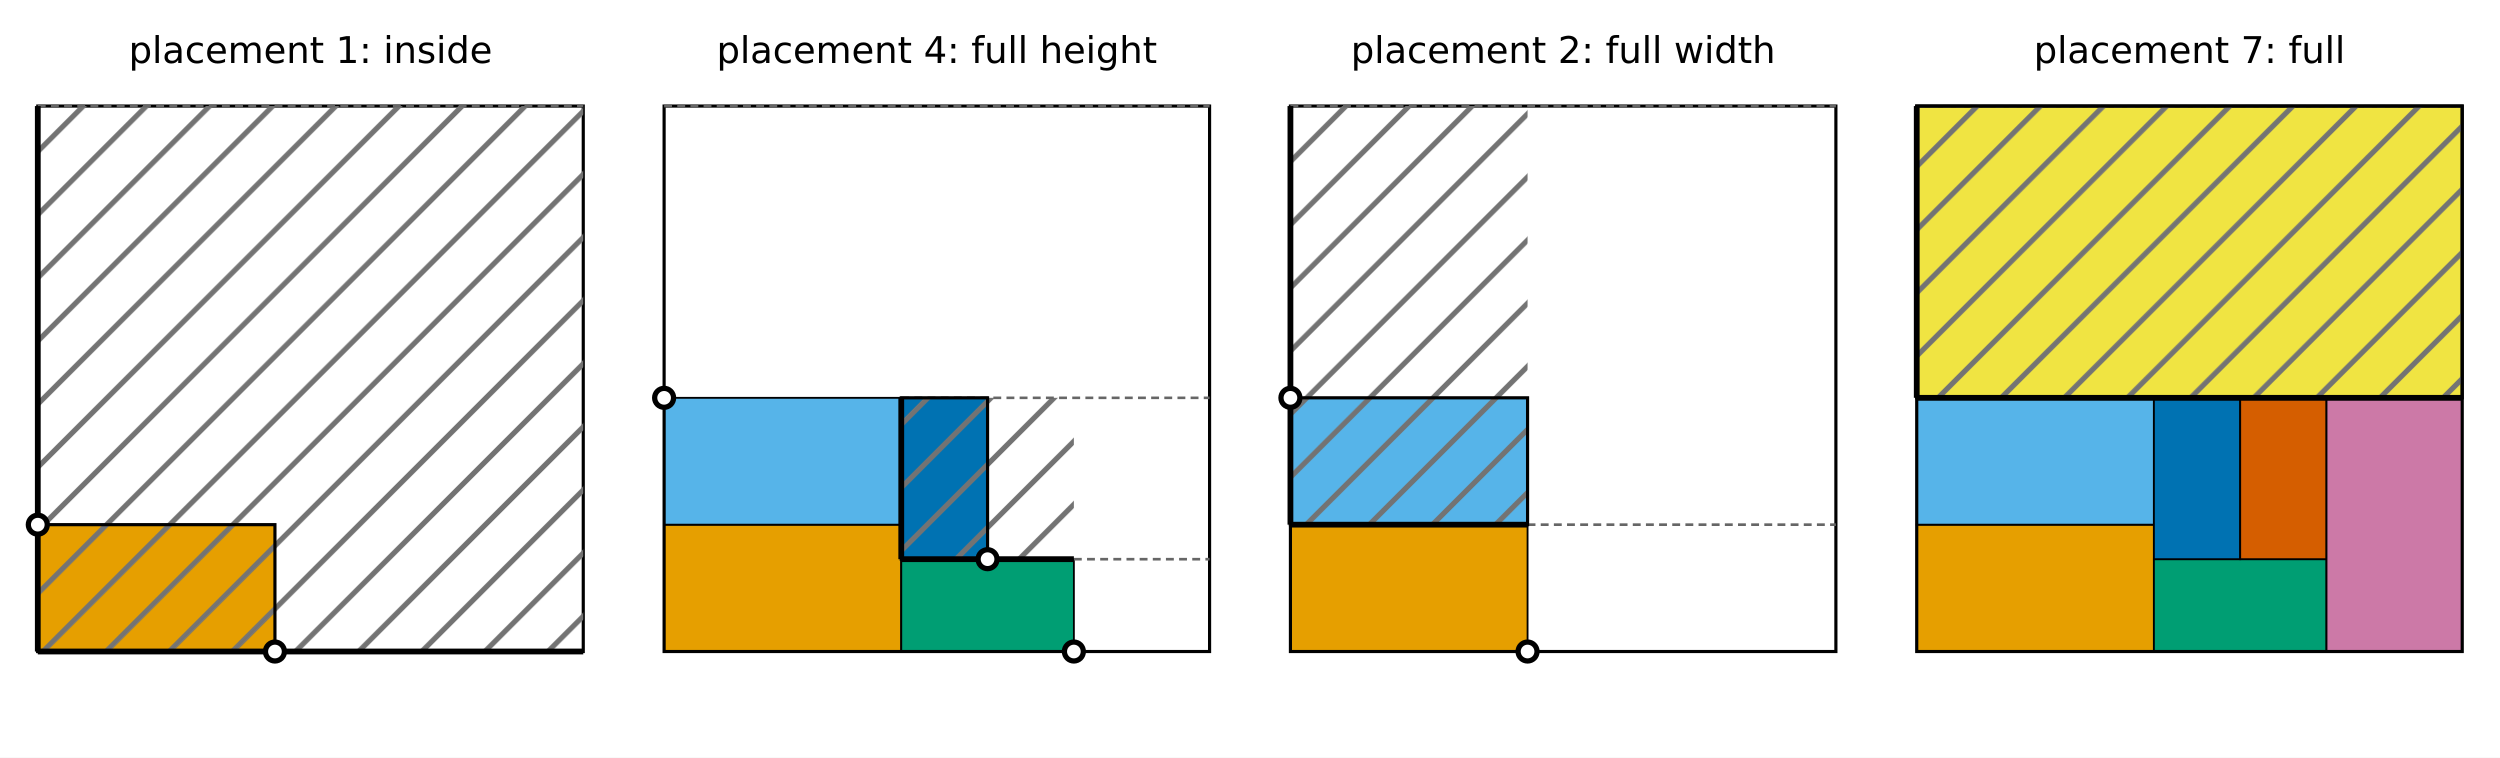
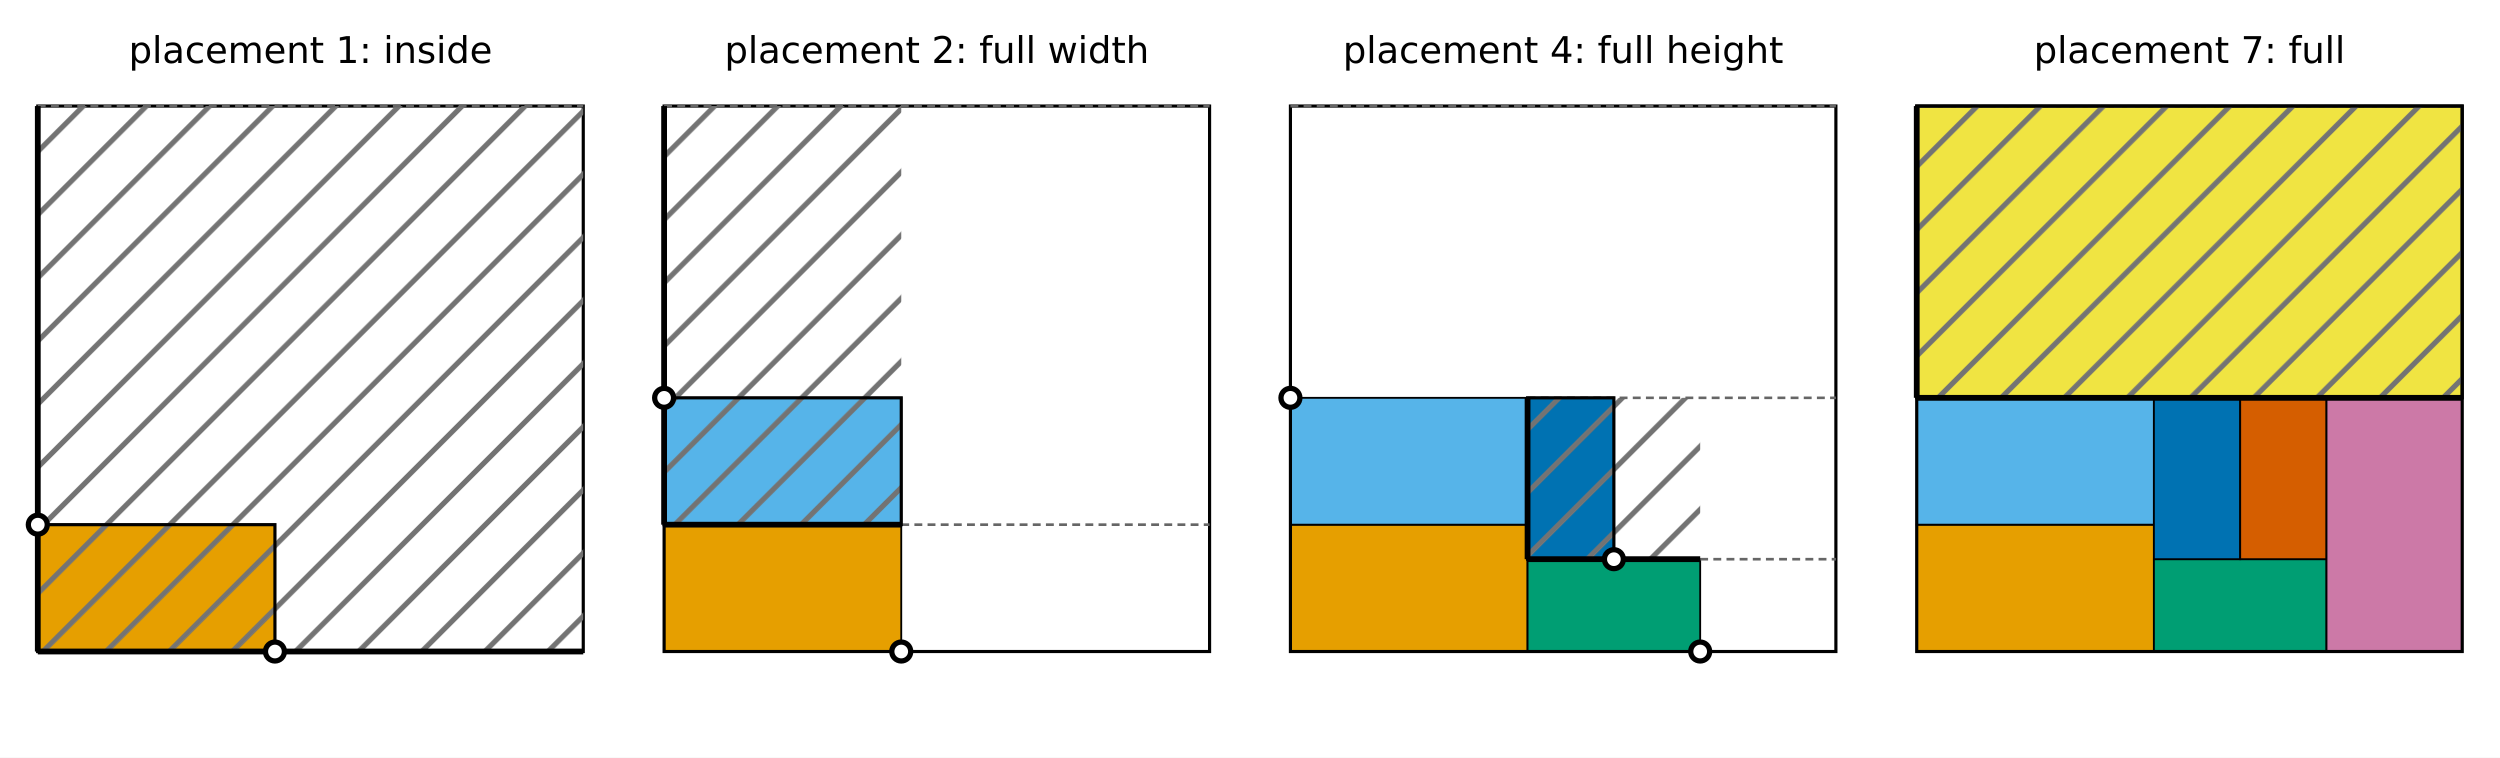
<svg xmlns="http://www.w3.org/2000/svg" xmlns:xlink="http://www.w3.org/1999/xlink" width="475.2pt" height="144pt" viewBox="0 0 475.2 144" version="1.1">
  <defs>
    <style type="text/css">*{stroke-linejoin: round; stroke-linecap: butt}</style>
  </defs>
  <g id="figure_1">
    <g id="patch_1">
      <path d="M 0 144  L 475.2 144  L 475.2 0  L 0 0  z " style="fill: #ffffff" />
    </g>
    <g id="axes_1">
      <g id="patch_2">
-         <path d="M 7.184 123.841  L 52.26 123.841  L 52.26 99.73  L 7.184 99.73  z " clip-path="url(#pbd728a7d59)" style="fill: #e69f00; stroke: #000000; stroke-width: 0.35; stroke-linejoin: miter" />
+         <path d="M 7.184 123.841  L 52.26 123.841  L 52.26 99.73  L 7.184 99.73  z " clip-path="url(#p479e62e025)" style="fill: #e69f00; stroke: #000000; stroke-width: 0.35; stroke-linejoin: miter" />
      </g>
      <g id="patch_3">
-         <path d="M 7.184 123.841  L 110.866 123.841  L 110.866 20.159  L 7.184 20.159  L 7.184 123.841  z " clip-path="url(#pbd728a7d59)" style="fill: none; stroke: #000000; stroke-width: 0.6; stroke-linejoin: miter" />
+         <path d="M 7.184 123.841  L 110.866 123.841  L 110.866 20.159  L 7.184 20.159  L 7.184 123.841  z " clip-path="url(#p479e62e025)" style="fill: none; stroke: #000000; stroke-width: 0.6; stroke-linejoin: miter" />
      </g>
      <g id="patch_4">
-         <path d="M 7.184 123.841  L 110.866 123.841  L 110.866 20.159  L 7.184 20.159  z " clip-path="url(#pbd728a7d59)" style="fill: url(#h1c744fcbc0)" />
+         <path d="M 7.184 123.841  L 110.866 123.841  L 110.866 20.159  L 7.184 20.159  z " clip-path="url(#p479e62e025)" style="fill: url(#hcfa131d289)" />
      </g>
      <g id="text_1">
        <g transform="translate(24.4625 11.975) scale(0.07 -0.07)">
          <defs>
            <path id="DejaVuSans-70" d="M 1159 525  L 1159 -1331  L 581 -1331  L 581 3500  L 1159 3500  L 1159 2969  Q 1341 3281 1617 3432  Q 1894 3584 2278 3584  Q 2916 3584 3314 3078  Q 3713 2572 3713 1747  Q 3713 922 3314 415  Q 2916 -91 2278 -91  Q 1894 -91 1617 61  Q 1341 213 1159 525  z M 3116 1747  Q 3116 2381 2855 2742  Q 2594 3103 2138 3103  Q 1681 3103 1420 2742  Q 1159 2381 1159 1747  Q 1159 1113 1420 752  Q 1681 391 2138 391  Q 2594 391 2855 752  Q 3116 1113 3116 1747  z " transform="scale(0.015625)" />
            <path id="DejaVuSans-6c" d="M 603 4863  L 1178 4863  L 1178 0  L 603 0  L 603 4863  z " transform="scale(0.015625)" />
            <path id="DejaVuSans-61" d="M 2194 1759  Q 1497 1759 1228 1600  Q 959 1441 959 1056  Q 959 750 1161 570  Q 1363 391 1709 391  Q 2188 391 2477 730  Q 2766 1069 2766 1631  L 2766 1759  L 2194 1759  z M 3341 1997  L 3341 0  L 2766 0  L 2766 531  Q 2569 213 2275 61  Q 1981 -91 1556 -91  Q 1019 -91 701 211  Q 384 513 384 1019  Q 384 1609 779 1909  Q 1175 2209 1959 2209  L 2766 2209  L 2766 2266  Q 2766 2663 2505 2880  Q 2244 3097 1772 3097  Q 1472 3097 1187 3025  Q 903 2953 641 2809  L 641 3341  Q 956 3463 1253 3523  Q 1550 3584 1831 3584  Q 2591 3584 2966 3190  Q 3341 2797 3341 1997  z " transform="scale(0.015625)" />
            <path id="DejaVuSans-63" d="M 3122 3366  L 3122 2828  Q 2878 2963 2633 3030  Q 2388 3097 2138 3097  Q 1578 3097 1268 2742  Q 959 2388 959 1747  Q 959 1106 1268 751  Q 1578 397 2138 397  Q 2388 397 2633 464  Q 2878 531 3122 666  L 3122 134  Q 2881 22 2623 -34  Q 2366 -91 2075 -91  Q 1284 -91 818 406  Q 353 903 353 1747  Q 353 2603 823 3093  Q 1294 3584 2113 3584  Q 2378 3584 2631 3529  Q 2884 3475 3122 3366  z " transform="scale(0.015625)" />
            <path id="DejaVuSans-65" d="M 3597 1894  L 3597 1613  L 953 1613  Q 991 1019 1311 708  Q 1631 397 2203 397  Q 2534 397 2845 478  Q 3156 559 3463 722  L 3463 178  Q 3153 47 2828 -22  Q 2503 -91 2169 -91  Q 1331 -91 842 396  Q 353 884 353 1716  Q 353 2575 817 3079  Q 1281 3584 2069 3584  Q 2775 3584 3186 3129  Q 3597 2675 3597 1894  z M 3022 2063  Q 3016 2534 2758 2815  Q 2500 3097 2075 3097  Q 1594 3097 1305 2825  Q 1016 2553 972 2059  L 3022 2063  z " transform="scale(0.015625)" />
            <path id="DejaVuSans-6d" d="M 3328 2828  Q 3544 3216 3844 3400  Q 4144 3584 4550 3584  Q 5097 3584 5394 3201  Q 5691 2819 5691 2113  L 5691 0  L 5113 0  L 5113 2094  Q 5113 2597 4934 2840  Q 4756 3084 4391 3084  Q 3944 3084 3684 2787  Q 3425 2491 3425 1978  L 3425 0  L 2847 0  L 2847 2094  Q 2847 2600 2669 2842  Q 2491 3084 2119 3084  Q 1678 3084 1418 2786  Q 1159 2488 1159 1978  L 1159 0  L 581 0  L 581 3500  L 1159 3500  L 1159 2956  Q 1356 3278 1631 3431  Q 1906 3584 2284 3584  Q 2666 3584 2933 3390  Q 3200 3197 3328 2828  z " transform="scale(0.015625)" />
            <path id="DejaVuSans-6e" d="M 3513 2113  L 3513 0  L 2938 0  L 2938 2094  Q 2938 2591 2744 2837  Q 2550 3084 2163 3084  Q 1697 3084 1428 2787  Q 1159 2491 1159 1978  L 1159 0  L 581 0  L 581 3500  L 1159 3500  L 1159 2956  Q 1366 3272 1645 3428  Q 1925 3584 2291 3584  Q 2894 3584 3203 3211  Q 3513 2838 3513 2113  z " transform="scale(0.015625)" />
            <path id="DejaVuSans-74" d="M 1172 4494  L 1172 3500  L 2356 3500  L 2356 3053  L 1172 3053  L 1172 1153  Q 1172 725 1289 603  Q 1406 481 1766 481  L 2356 481  L 2356 0  L 1766 0  Q 1100 0 847 248  Q 594 497 594 1153  L 594 3053  L 172 3053  L 172 3500  L 594 3500  L 594 4494  L 1172 4494  z " transform="scale(0.015625)" />
            <path id="DejaVuSans-20" transform="scale(0.015625)" />
            <path id="DejaVuSans-31" d="M 794 531  L 1825 531  L 1825 4091  L 703 3866  L 703 4441  L 1819 4666  L 2450 4666  L 2450 531  L 3481 531  L 3481 0  L 794 0  L 794 531  z " transform="scale(0.015625)" />
            <path id="DejaVuSans-3a" d="M 750 794  L 1409 794  L 1409 0  L 750 0  L 750 794  z M 750 3309  L 1409 3309  L 1409 2516  L 750 2516  L 750 3309  z " transform="scale(0.015625)" />
            <path id="DejaVuSans-69" d="M 603 3500  L 1178 3500  L 1178 0  L 603 0  L 603 3500  z M 603 4863  L 1178 4863  L 1178 4134  L 603 4134  L 603 4863  z " transform="scale(0.015625)" />
            <path id="DejaVuSans-73" d="M 2834 3397  L 2834 2853  Q 2591 2978 2328 3040  Q 2066 3103 1784 3103  Q 1356 3103 1142 2972  Q 928 2841 928 2578  Q 928 2378 1081 2264  Q 1234 2150 1697 2047  L 1894 2003  Q 2506 1872 2764 1633  Q 3022 1394 3022 966  Q 3022 478 2636 193  Q 2250 -91 1575 -91  Q 1294 -91 989 -36  Q 684 19 347 128  L 347 722  Q 666 556 975 473  Q 1284 391 1588 391  Q 1994 391 2212 530  Q 2431 669 2431 922  Q 2431 1156 2273 1281  Q 2116 1406 1581 1522  L 1381 1569  Q 847 1681 609 1914  Q 372 2147 372 2553  Q 372 3047 722 3315  Q 1072 3584 1716 3584  Q 2034 3584 2315 3537  Q 2597 3491 2834 3397  z " transform="scale(0.015625)" />
            <path id="DejaVuSans-64" d="M 2906 2969  L 2906 4863  L 3481 4863  L 3481 0  L 2906 0  L 2906 525  Q 2725 213 2448 61  Q 2172 -91 1784 -91  Q 1150 -91 751 415  Q 353 922 353 1747  Q 353 2572 751 3078  Q 1150 3584 1784 3584  Q 2172 3584 2448 3432  Q 2725 3281 2906 2969  z M 947 1747  Q 947 1113 1208 752  Q 1469 391 1925 391  Q 2381 391 2643 752  Q 2906 1113 2906 1747  Q 2906 2381 2643 2742  Q 2381 3103 1925 3103  Q 1469 3103 1208 2742  Q 947 2381 947 1747  z " transform="scale(0.015625)" />
          </defs>
          <use xlink:href="#DejaVuSans-70" />
          <use xlink:href="#DejaVuSans-6c" transform="translate(63.47656 0)" />
          <use xlink:href="#DejaVuSans-61" transform="translate(91.25977 0)" />
          <use xlink:href="#DejaVuSans-63" transform="translate(152.5391 0)" />
          <use xlink:href="#DejaVuSans-65" transform="translate(207.5195 0)" />
          <use xlink:href="#DejaVuSans-6d" transform="translate(269.043 0)" />
          <use xlink:href="#DejaVuSans-65" transform="translate(366.4551 0)" />
          <use xlink:href="#DejaVuSans-6e" transform="translate(427.9785 0)" />
          <use xlink:href="#DejaVuSans-74" transform="translate(491.3574 0)" />
          <use xlink:href="#DejaVuSans-20" transform="translate(530.5664 0)" />
          <use xlink:href="#DejaVuSans-31" transform="translate(562.3535 0)" />
          <use xlink:href="#DejaVuSans-3a" transform="translate(625.9766 0)" />
          <use xlink:href="#DejaVuSans-20" transform="translate(659.668 0)" />
          <use xlink:href="#DejaVuSans-69" transform="translate(691.4551 0)" />
          <use xlink:href="#DejaVuSans-6e" transform="translate(719.2383 0)" />
          <use xlink:href="#DejaVuSans-73" transform="translate(782.6172 0)" />
          <use xlink:href="#DejaVuSans-69" transform="translate(834.7168 0)" />
          <use xlink:href="#DejaVuSans-64" transform="translate(862.5 0)" />
          <use xlink:href="#DejaVuSans-65" transform="translate(925.9766 0)" />
        </g>
      </g>
      <g id="line2d_1">
-         <path d="M 7.184 20.159  L 110.866 20.159  " clip-path="url(#pbd728a7d59)" style="fill: none; stroke-dasharray: 1.5,1; stroke-dashoffset: 0; stroke: #666666; stroke-width: 0.5" />
+         <path d="M 7.184 20.159  L 110.866 20.159  " clip-path="url(#p479e62e025)" style="fill: none; stroke-dasharray: 1.5,1; stroke-dashoffset: 0; stroke: #666666; stroke-width: 0.5" />
      </g>
      <g id="line2d_2">
-         <path d="M 7.184 123.841  L 110.866 123.841  " clip-path="url(#pbd728a7d59)" style="fill: none; stroke: #000000; stroke-width: 1.1" />
+         <path d="M 7.184 123.841  L 110.866 123.841  " clip-path="url(#p479e62e025)" style="fill: none; stroke: #000000; stroke-width: 1.1" />
      </g>
      <g id="line2d_3">
-         <path d="M 7.184 123.841  L 7.184 20.159  " clip-path="url(#pbd728a7d59)" style="fill: none; stroke: #000000; stroke-width: 1.1" />
+         <path d="M 7.184 123.841  L 7.184 20.159  " clip-path="url(#p479e62e025)" style="fill: none; stroke: #000000; stroke-width: 1.1" />
      </g>
      <g id="patch_5">
-         <path d="M 7.184 123.841  L 52.26 123.841  L 52.26 99.73  L 7.184 99.73  L 7.184 123.841  z " clip-path="url(#pbd728a7d59)" style="fill: none; stroke: #000000; stroke-width: 0.6; stroke-linejoin: miter" />
+         <path d="M 7.184 123.841  L 52.26 123.841  L 52.26 99.73  L 7.184 99.73  L 7.184 123.841  z " clip-path="url(#p479e62e025)" style="fill: none; stroke: #000000; stroke-width: 0.6; stroke-linejoin: miter" />
      </g>
      <g id="line2d_4">
-         <path d="M 7.184 99.73  " clip-path="url(#pbd728a7d59)" style="fill: none; stroke: #1f77b4; stroke-width: 1.5; stroke-linecap: square" />
+         <path d="M 7.184 99.73  " clip-path="url(#p479e62e025)" style="fill: none; stroke: #1f77b4; stroke-width: 1.5; stroke-linecap: square" />
        <defs>
-           <path id="m49d7c71675" d="M 0 1.8  C 0.477 1.8 0.935 1.61 1.273 1.273  C 1.61 0.935 1.8 0.477 1.8 0  C 1.8 -0.477 1.61 -0.935 1.273 -1.273  C 0.935 -1.61 0.477 -1.8 0 -1.8  C -0.477 -1.8 -0.935 -1.61 -1.273 -1.273  C -1.61 -0.935 -1.8 -0.477 -1.8 0  C -1.8 0.477 -1.61 0.935 -1.273 1.273  C -0.935 1.61 -0.477 1.8 0 1.8  z " style="stroke: #000000" />
+           <path id="maf04515b17" d="M 0 1.8  C 0.477 1.8 0.935 1.61 1.273 1.273  C 1.61 0.935 1.8 0.477 1.8 0  C 1.8 -0.477 1.61 -0.935 1.273 -1.273  C 0.935 -1.61 0.477 -1.8 0 -1.8  C -0.477 -1.8 -0.935 -1.61 -1.273 -1.273  C -1.61 -0.935 -1.8 -0.477 -1.8 0  C -1.8 0.477 -1.61 0.935 -1.273 1.273  C -0.935 1.61 -0.477 1.8 0 1.8  z " style="stroke: #000000" />
        </defs>
-         <g clip-path="url(#pbd728a7d59)">
-           <use xlink:href="#m49d7c71675" x="7.184" y="99.73" style="fill: #ffffff; stroke: #000000" />
+         <g clip-path="url(#p479e62e025)">
+           <use xlink:href="#maf04515b17" x="7.184" y="99.73" style="fill: #ffffff; stroke: #000000" />
        </g>
      </g>
      <g id="line2d_5">
-         <path d="M 52.26 123.841  " clip-path="url(#pbd728a7d59)" style="fill: none; stroke: #ff7f0e; stroke-width: 1.5; stroke-linecap: square" />
-         <g clip-path="url(#pbd728a7d59)">
-           <use xlink:href="#m49d7c71675" x="52.26" y="123.841" style="fill: #ffffff; stroke: #000000" />
+         <path d="M 52.26 123.841  " clip-path="url(#p479e62e025)" style="fill: none; stroke: #ff7f0e; stroke-width: 1.5; stroke-linecap: square" />
+         <g clip-path="url(#p479e62e025)">
+           <use xlink:href="#maf04515b17" x="52.26" y="123.841" style="fill: #ffffff; stroke: #000000" />
        </g>
      </g>
    </g>
    <g id="axes_2">
      <g id="patch_6">
-         <path d="M 126.234 123.841  L 171.31 123.841  L 171.31 99.73  L 126.234 99.73  z " clip-path="url(#p7307ab3e9c)" style="fill: #e69f00; stroke: #000000; stroke-width: 0.35; stroke-linejoin: miter" />
+         <path d="M 126.234 123.841  L 171.31 123.841  L 171.31 99.73  L 126.234 99.73  z " clip-path="url(#p5d8237314a)" style="fill: #e69f00; stroke: #000000; stroke-width: 0.35; stroke-linejoin: miter" />
      </g>
      <g id="patch_7">
-         <path d="M 126.234 99.73  L 171.31 99.73  L 171.31 75.619  L 126.234 75.619  z " clip-path="url(#p7307ab3e9c)" style="fill: #56b4e9; stroke: #000000; stroke-width: 0.35; stroke-linejoin: miter" />
+         <path d="M 126.234 99.73  L 171.31 99.73  L 171.31 75.619  L 126.234 75.619  z " clip-path="url(#p5d8237314a)" style="fill: #56b4e9; stroke: #000000; stroke-width: 0.35; stroke-linejoin: miter" />
      </g>
      <g id="patch_8">
-         <path d="M 171.31 123.841  L 204.122 123.841  L 204.122 106.29  L 171.31 106.29  z " clip-path="url(#p7307ab3e9c)" style="fill: #009e73; stroke: #000000; stroke-width: 0.35; stroke-linejoin: miter" />
+         <path d="M 126.234 123.841  L 229.916 123.841  L 229.916 20.159  L 126.234 20.159  L 126.234 123.841  z " clip-path="url(#p5d8237314a)" style="fill: none; stroke: #000000; stroke-width: 0.6; stroke-linejoin: miter" />
      </g>
      <g id="patch_9">
-         <path d="M 171.31 106.29  L 187.716 106.29  L 187.716 75.619  L 171.31 75.619  z " clip-path="url(#p7307ab3e9c)" style="fill: #0072b2; stroke: #000000; stroke-width: 0.35; stroke-linejoin: miter" />
+         <path d="M 126.234 99.73  L 171.31 99.73  L 171.31 20.159  L 126.234 20.159  z " clip-path="url(#p5d8237314a)" style="fill: url(#hcfa131d289)" />
+       </g>
+       <g id="text_2">
+         <g transform="translate(137.72 11.975) scale(0.07 -0.07)">
+           <defs>
+             <path id="DejaVuSans-32" d="M 1228 531  L 3431 531  L 3431 0  L 469 0  L 469 531  Q 828 903 1448 1529  Q 2069 2156 2228 2338  Q 2531 2678 2651 2914  Q 2772 3150 2772 3378  Q 2772 3750 2511 3984  Q 2250 4219 1831 4219  Q 1534 4219 1204 4116  Q 875 4013 500 3803  L 500 4441  Q 881 4594 1212 4672  Q 1544 4750 1819 4750  Q 2544 4750 2975 4387  Q 3406 4025 3406 3419  Q 3406 3131 3298 2873  Q 3191 2616 2906 2266  Q 2828 2175 2409 1742  Q 1991 1309 1228 531  z " transform="scale(0.015625)" />
+             <path id="DejaVuSans-66" d="M 2375 4863  L 2375 4384  L 1825 4384  Q 1516 4384 1395 4259  Q 1275 4134 1275 3809  L 1275 3500  L 2222 3500  L 2222 3053  L 1275 3053  L 1275 0  L 697 0  L 697 3053  L 147 3053  L 147 3500  L 697 3500  L 697 3744  Q 697 4328 969 4595  Q 1241 4863 1831 4863  L 2375 4863  z " transform="scale(0.015625)" />
+             <path id="DejaVuSans-75" d="M 544 1381  L 544 3500  L 1119 3500  L 1119 1403  Q 1119 906 1312 657  Q 1506 409 1894 409  Q 2359 409 2629 706  Q 2900 1003 2900 1516  L 2900 3500  L 3475 3500  L 3475 0  L 2900 0  L 2900 538  Q 2691 219 2414 64  Q 2138 -91 1772 -91  Q 1169 -91 856 284  Q 544 659 544 1381  z M 1991 3584  L 1991 3584  z " transform="scale(0.015625)" />
+             <path id="DejaVuSans-77" d="M 269 3500  L 844 3500  L 1563 769  L 2278 3500  L 2956 3500  L 3675 769  L 4391 3500  L 4966 3500  L 4050 0  L 3372 0  L 2619 2869  L 1863 0  L 1184 0  L 269 3500  z " transform="scale(0.015625)" />
+             <path id="DejaVuSans-68" d="M 3513 2113  L 3513 0  L 2938 0  L 2938 2094  Q 2938 2591 2744 2837  Q 2550 3084 2163 3084  Q 1697 3084 1428 2787  Q 1159 2491 1159 1978  L 1159 0  L 581 0  L 581 4863  L 1159 4863  L 1159 2956  Q 1366 3272 1645 3428  Q 1925 3584 2291 3584  Q 2894 3584 3203 3211  Q 3513 2838 3513 2113  z " transform="scale(0.015625)" />
+           </defs>
+           <use xlink:href="#DejaVuSans-70" />
+           <use xlink:href="#DejaVuSans-6c" transform="translate(63.47656 0)" />
+           <use xlink:href="#DejaVuSans-61" transform="translate(91.25977 0)" />
+           <use xlink:href="#DejaVuSans-63" transform="translate(152.5391 0)" />
+           <use xlink:href="#DejaVuSans-65" transform="translate(207.5195 0)" />
+           <use xlink:href="#DejaVuSans-6d" transform="translate(269.043 0)" />
+           <use xlink:href="#DejaVuSans-65" transform="translate(366.4551 0)" />
+           <use xlink:href="#DejaVuSans-6e" transform="translate(427.9785 0)" />
+           <use xlink:href="#DejaVuSans-74" transform="translate(491.3574 0)" />
+           <use xlink:href="#DejaVuSans-20" transform="translate(530.5664 0)" />
+           <use xlink:href="#DejaVuSans-32" transform="translate(562.3535 0)" />
+           <use xlink:href="#DejaVuSans-3a" transform="translate(625.9766 0)" />
+           <use xlink:href="#DejaVuSans-20" transform="translate(659.668 0)" />
+           <use xlink:href="#DejaVuSans-66" transform="translate(691.4551 0)" />
+           <use xlink:href="#DejaVuSans-75" transform="translate(726.6602 0)" />
+           <use xlink:href="#DejaVuSans-6c" transform="translate(790.0391 0)" />
+           <use xlink:href="#DejaVuSans-6c" transform="translate(817.8223 0)" />
+           <use xlink:href="#DejaVuSans-20" transform="translate(845.6055 0)" />
+           <use xlink:href="#DejaVuSans-77" transform="translate(877.3926 0)" />
+           <use xlink:href="#DejaVuSans-69" transform="translate(959.1797 0)" />
+           <use xlink:href="#DejaVuSans-64" transform="translate(986.9629 0)" />
+           <use xlink:href="#DejaVuSans-74" transform="translate(1050.439 0)" />
+           <use xlink:href="#DejaVuSans-68" transform="translate(1089.648 0)" />
+         </g>
+       </g>
+       <g id="line2d_6">
+         <path d="M 126.234 20.159  L 229.916 20.159  " clip-path="url(#p5d8237314a)" style="fill: none; stroke-dasharray: 1.5,1; stroke-dashoffset: 0; stroke: #666666; stroke-width: 0.5" />
+       </g>
+       <g id="line2d_7">
+         <path d="M 171.31 99.73  L 229.916 99.73  " clip-path="url(#p5d8237314a)" style="fill: none; stroke-dasharray: 1.5,1; stroke-dashoffset: 0; stroke: #666666; stroke-width: 0.5" />
+       </g>
+       <g id="line2d_8">
+         <path d="M 126.234 99.73  L 171.31 99.73  " clip-path="url(#p5d8237314a)" style="fill: none; stroke: #000000; stroke-width: 1.1" />
+       </g>
+       <g id="line2d_9">
+         <path d="M 126.234 99.73  L 126.234 20.159  " clip-path="url(#p5d8237314a)" style="fill: none; stroke: #000000; stroke-width: 1.1" />
      </g>
      <g id="patch_10">
-         <path d="M 126.234 123.841  L 229.916 123.841  L 229.916 20.159  L 126.234 20.159  L 126.234 123.841  z " clip-path="url(#p7307ab3e9c)" style="fill: none; stroke: #000000; stroke-width: 0.6; stroke-linejoin: miter" />
-       </g>
+         <path d="M 126.234 99.73  L 171.31 99.73  L 171.31 75.619  L 126.234 75.619  L 126.234 99.73  z " clip-path="url(#p5d8237314a)" style="fill: none; stroke: #000000; stroke-width: 0.6; stroke-linejoin: miter" />
+       </g>
+       <g id="line2d_10">
+         <path d="M 126.234 75.619  " clip-path="url(#p5d8237314a)" style="fill: none; stroke: #1f77b4; stroke-width: 1.5; stroke-linecap: square" />
+         <g clip-path="url(#p5d8237314a)">
+           <use xlink:href="#maf04515b17" x="126.234" y="75.619" style="fill: #ffffff; stroke: #000000" />
+         </g>
+       </g>
+       <g id="line2d_11">
+         <path d="M 171.31 123.841  " clip-path="url(#p5d8237314a)" style="fill: none; stroke: #ff7f0e; stroke-width: 1.5; stroke-linecap: square" />
+         <g clip-path="url(#p5d8237314a)">
+           <use xlink:href="#maf04515b17" x="171.31" y="123.841" style="fill: #ffffff; stroke: #000000" />
+         </g>
+       </g>
+     </g>
+     <g id="axes_3">
      <g id="patch_11">
-         <path d="M 171.31 106.29  L 204.122 106.29  L 204.122 75.619  L 171.31 75.619  z " clip-path="url(#p7307ab3e9c)" style="fill: url(#h1c744fcbc0)" />
-       </g>
-       <g id="text_2">
-         <g transform="translate(136.2106 11.975) scale(0.07 -0.07)">
+         <path d="M 245.284 123.841  L 290.36 123.841  L 290.36 99.73  L 245.284 99.73  z " clip-path="url(#pe3d327a34d)" style="fill: #e69f00; stroke: #000000; stroke-width: 0.35; stroke-linejoin: miter" />
+       </g>
+       <g id="patch_12">
+         <path d="M 245.284 99.73  L 290.36 99.73  L 290.36 75.619  L 245.284 75.619  z " clip-path="url(#pe3d327a34d)" style="fill: #56b4e9; stroke: #000000; stroke-width: 0.35; stroke-linejoin: miter" />
+       </g>
+       <g id="patch_13">
+         <path d="M 290.36 123.841  L 323.172 123.841  L 323.172 106.29  L 290.36 106.29  z " clip-path="url(#pe3d327a34d)" style="fill: #009e73; stroke: #000000; stroke-width: 0.35; stroke-linejoin: miter" />
+       </g>
+       <g id="patch_14">
+         <path d="M 290.36 106.29  L 306.766 106.29  L 306.766 75.619  L 290.36 75.619  z " clip-path="url(#pe3d327a34d)" style="fill: #0072b2; stroke: #000000; stroke-width: 0.35; stroke-linejoin: miter" />
+       </g>
+       <g id="patch_15">
+         <path d="M 245.284 123.841  L 348.966 123.841  L 348.966 20.159  L 245.284 20.159  L 245.284 123.841  z " clip-path="url(#pe3d327a34d)" style="fill: none; stroke: #000000; stroke-width: 0.6; stroke-linejoin: miter" />
+       </g>
+       <g id="patch_16">
+         <path d="M 290.36 106.29  L 323.172 106.29  L 323.172 75.619  L 290.36 75.619  z " clip-path="url(#pe3d327a34d)" style="fill: url(#hcfa131d289)" />
+       </g>
+       <g id="text_3">
+         <g transform="translate(255.2606 11.975) scale(0.07 -0.07)">
          <defs>
            <path id="DejaVuSans-34" d="M 2419 4116  L 825 1625  L 2419 1625  L 2419 4116  z M 2253 4666  L 3047 4666  L 3047 1625  L 3713 1625  L 3713 1100  L 3047 1100  L 3047 0  L 2419 0  L 2419 1100  L 313 1100  L 313 1709  L 2253 4666  z " transform="scale(0.015625)" />
-             <path id="DejaVuSans-66" d="M 2375 4863  L 2375 4384  L 1825 4384  Q 1516 4384 1395 4259  Q 1275 4134 1275 3809  L 1275 3500  L 2222 3500  L 2222 3053  L 1275 3053  L 1275 0  L 697 0  L 697 3053  L 147 3053  L 147 3500  L 697 3500  L 697 3744  Q 697 4328 969 4595  Q 1241 4863 1831 4863  L 2375 4863  z " transform="scale(0.015625)" />
-             <path id="DejaVuSans-75" d="M 544 1381  L 544 3500  L 1119 3500  L 1119 1403  Q 1119 906 1312 657  Q 1506 409 1894 409  Q 2359 409 2629 706  Q 2900 1003 2900 1516  L 2900 3500  L 3475 3500  L 3475 0  L 2900 0  L 2900 538  Q 2691 219 2414 64  Q 2138 -91 1772 -91  Q 1169 -91 856 284  Q 544 659 544 1381  z M 1991 3584  L 1991 3584  z " transform="scale(0.015625)" />
-             <path id="DejaVuSans-68" d="M 3513 2113  L 3513 0  L 2938 0  L 2938 2094  Q 2938 2591 2744 2837  Q 2550 3084 2163 3084  Q 1697 3084 1428 2787  Q 1159 2491 1159 1978  L 1159 0  L 581 0  L 581 4863  L 1159 4863  L 1159 2956  Q 1366 3272 1645 3428  Q 1925 3584 2291 3584  Q 2894 3584 3203 3211  Q 3513 2838 3513 2113  z " transform="scale(0.015625)" />
            <path id="DejaVuSans-67" d="M 2906 1791  Q 2906 2416 2648 2759  Q 2391 3103 1925 3103  Q 1463 3103 1205 2759  Q 947 2416 947 1791  Q 947 1169 1205 825  Q 1463 481 1925 481  Q 2391 481 2648 825  Q 2906 1169 2906 1791  z M 3481 434  Q 3481 -459 3084 -895  Q 2688 -1331 1869 -1331  Q 1566 -1331 1297 -1286  Q 1028 -1241 775 -1147  L 775 -588  Q 1028 -725 1275 -790  Q 1522 -856 1778 -856  Q 2344 -856 2625 -561  Q 2906 -266 2906 331  L 2906 616  Q 2728 306 2450 153  Q 2172 0 1784 0  Q 1141 0 747 490  Q 353 981 353 1791  Q 353 2603 747 3093  Q 1141 3584 1784 3584  Q 2172 3584 2450 3431  Q 2728 3278 2906 2969  L 2906 3500  L 3481 3500  L 3481 434  z " transform="scale(0.015625)" />
          </defs>
          <use xlink:href="#DejaVuSans-70" />
          <use xlink:href="#DejaVuSans-6c" transform="translate(63.47656 0)" />
          <use xlink:href="#DejaVuSans-61" transform="translate(91.25977 0)" />
          <use xlink:href="#DejaVuSans-63" transform="translate(152.5391 0)" />
          <use xlink:href="#DejaVuSans-65" transform="translate(207.5195 0)" />
          <use xlink:href="#DejaVuSans-6d" transform="translate(269.043 0)" />
          <use xlink:href="#DejaVuSans-65" transform="translate(366.4551 0)" />
          <use xlink:href="#DejaVuSans-6e" transform="translate(427.9785 0)" />
          <use xlink:href="#DejaVuSans-74" transform="translate(491.3574 0)" />
          <use xlink:href="#DejaVuSans-20" transform="translate(530.5664 0)" />
          <use xlink:href="#DejaVuSans-34" transform="translate(562.3535 0)" />
          <use xlink:href="#DejaVuSans-3a" transform="translate(625.9766 0)" />
          <use xlink:href="#DejaVuSans-20" transform="translate(659.668 0)" />
          <use xlink:href="#DejaVuSans-66" transform="translate(691.4551 0)" />
          <use xlink:href="#DejaVuSans-75" transform="translate(726.6602 0)" />
          <use xlink:href="#DejaVuSans-6c" transform="translate(790.0391 0)" />
          <use xlink:href="#DejaVuSans-6c" transform="translate(817.8223 0)" />
          <use xlink:href="#DejaVuSans-20" transform="translate(845.6055 0)" />
          <use xlink:href="#DejaVuSans-68" transform="translate(877.3926 0)" />
          <use xlink:href="#DejaVuSans-65" transform="translate(940.7715 0)" />
          <use xlink:href="#DejaVuSans-69" transform="translate(1002.295 0)" />
          <use xlink:href="#DejaVuSans-67" transform="translate(1030.078 0)" />
          <use xlink:href="#DejaVuSans-68" transform="translate(1093.555 0)" />
          <use xlink:href="#DejaVuSans-74" transform="translate(1156.934 0)" />
        </g>
      </g>
-       <g id="line2d_6">
-         <path d="M 126.234 20.159  L 229.916 20.159  " clip-path="url(#p7307ab3e9c)" style="fill: none; stroke-dasharray: 1.5,1; stroke-dashoffset: 0; stroke: #666666; stroke-width: 0.5" />
-       </g>
-       <g id="line2d_7">
-         <path d="M 171.31 75.619  L 229.916 75.619  " clip-path="url(#p7307ab3e9c)" style="fill: none; stroke-dasharray: 1.5,1; stroke-dashoffset: 0; stroke: #666666; stroke-width: 0.5" />
-       </g>
-       <g id="line2d_8">
-         <path d="M 204.122 106.29  L 229.916 106.29  " clip-path="url(#p7307ab3e9c)" style="fill: none; stroke-dasharray: 1.5,1; stroke-dashoffset: 0; stroke: #666666; stroke-width: 0.5" />
-       </g>
-       <g id="line2d_9">
-         <path d="M 171.31 106.29  L 204.122 106.29  " clip-path="url(#p7307ab3e9c)" style="fill: none; stroke: #000000; stroke-width: 1.1" />
-       </g>
-       <g id="line2d_10">
-         <path d="M 171.31 106.29  L 171.31 75.619  " clip-path="url(#p7307ab3e9c)" style="fill: none; stroke: #000000; stroke-width: 1.1" />
-       </g>
-       <g id="patch_12">
-         <path d="M 171.31 106.29  L 187.716 106.29  L 187.716 75.619  L 171.31 75.619  L 171.31 106.29  z " clip-path="url(#p7307ab3e9c)" style="fill: none; stroke: #000000; stroke-width: 0.6; stroke-linejoin: miter" />
-       </g>
-       <g id="line2d_11">
-         <path d="M 126.234 75.619  " clip-path="url(#p7307ab3e9c)" style="fill: none; stroke: #1f77b4; stroke-width: 1.5; stroke-linecap: square" />
-         <g clip-path="url(#p7307ab3e9c)">
-           <use xlink:href="#m49d7c71675" x="126.234" y="75.619" style="fill: #ffffff; stroke: #000000" />
-         </g>
-       </g>
      <g id="line2d_12">
-         <path d="M 187.716 106.29  " clip-path="url(#p7307ab3e9c)" style="fill: none; stroke: #ff7f0e; stroke-width: 1.5; stroke-linecap: square" />
-         <g clip-path="url(#p7307ab3e9c)">
-           <use xlink:href="#m49d7c71675" x="187.716" y="106.29" style="fill: #ffffff; stroke: #000000" />
-         </g>
+         <path d="M 245.284 20.159  L 348.966 20.159  " clip-path="url(#pe3d327a34d)" style="fill: none; stroke-dasharray: 1.5,1; stroke-dashoffset: 0; stroke: #666666; stroke-width: 0.5" />
      </g>
      <g id="line2d_13">
-         <path d="M 204.122 123.841  " clip-path="url(#p7307ab3e9c)" style="fill: none; stroke: #2ca02c; stroke-width: 1.5; stroke-linecap: square" />
-         <g clip-path="url(#p7307ab3e9c)">
-           <use xlink:href="#m49d7c71675" x="204.122" y="123.841" style="fill: #ffffff; stroke: #000000" />
-         </g>
-       </g>
-     </g>
-     <g id="axes_3">
-       <g id="patch_13">
-         <path d="M 245.284 123.841  L 290.36 123.841  L 290.36 99.73  L 245.284 99.73  z " clip-path="url(#peee83b8a32)" style="fill: #e69f00; stroke: #000000; stroke-width: 0.35; stroke-linejoin: miter" />
-       </g>
-       <g id="patch_14">
-         <path d="M 245.284 99.73  L 290.36 99.73  L 290.36 75.619  L 245.284 75.619  z " clip-path="url(#peee83b8a32)" style="fill: #56b4e9; stroke: #000000; stroke-width: 0.35; stroke-linejoin: miter" />
-       </g>
-       <g id="patch_15">
-         <path d="M 245.284 123.841  L 348.966 123.841  L 348.966 20.159  L 245.284 20.159  L 245.284 123.841  z " clip-path="url(#peee83b8a32)" style="fill: none; stroke: #000000; stroke-width: 0.6; stroke-linejoin: miter" />
-       </g>
-       <g id="patch_16">
-         <path d="M 245.284 99.73  L 290.36 99.73  L 290.36 20.159  L 245.284 20.159  z " clip-path="url(#peee83b8a32)" style="fill: url(#h1c744fcbc0)" />
-       </g>
-       <g id="text_3">
-         <g transform="translate(256.77 11.975) scale(0.07 -0.07)">
-           <defs>
-             <path id="DejaVuSans-32" d="M 1228 531  L 3431 531  L 3431 0  L 469 0  L 469 531  Q 828 903 1448 1529  Q 2069 2156 2228 2338  Q 2531 2678 2651 2914  Q 2772 3150 2772 3378  Q 2772 3750 2511 3984  Q 2250 4219 1831 4219  Q 1534 4219 1204 4116  Q 875 4013 500 3803  L 500 4441  Q 881 4594 1212 4672  Q 1544 4750 1819 4750  Q 2544 4750 2975 4387  Q 3406 4025 3406 3419  Q 3406 3131 3298 2873  Q 3191 2616 2906 2266  Q 2828 2175 2409 1742  Q 1991 1309 1228 531  z " transform="scale(0.015625)" />
-             <path id="DejaVuSans-77" d="M 269 3500  L 844 3500  L 1563 769  L 2278 3500  L 2956 3500  L 3675 769  L 4391 3500  L 4966 3500  L 4050 0  L 3372 0  L 2619 2869  L 1863 0  L 1184 0  L 269 3500  z " transform="scale(0.015625)" />
-           </defs>
-           <use xlink:href="#DejaVuSans-70" />
-           <use xlink:href="#DejaVuSans-6c" transform="translate(63.47656 0)" />
-           <use xlink:href="#DejaVuSans-61" transform="translate(91.25977 0)" />
-           <use xlink:href="#DejaVuSans-63" transform="translate(152.5391 0)" />
-           <use xlink:href="#DejaVuSans-65" transform="translate(207.5195 0)" />
-           <use xlink:href="#DejaVuSans-6d" transform="translate(269.043 0)" />
-           <use xlink:href="#DejaVuSans-65" transform="translate(366.4551 0)" />
-           <use xlink:href="#DejaVuSans-6e" transform="translate(427.9785 0)" />
-           <use xlink:href="#DejaVuSans-74" transform="translate(491.3574 0)" />
-           <use xlink:href="#DejaVuSans-20" transform="translate(530.5664 0)" />
-           <use xlink:href="#DejaVuSans-32" transform="translate(562.3535 0)" />
-           <use xlink:href="#DejaVuSans-3a" transform="translate(625.9766 0)" />
-           <use xlink:href="#DejaVuSans-20" transform="translate(659.668 0)" />
-           <use xlink:href="#DejaVuSans-66" transform="translate(691.4551 0)" />
-           <use xlink:href="#DejaVuSans-75" transform="translate(726.6602 0)" />
-           <use xlink:href="#DejaVuSans-6c" transform="translate(790.0391 0)" />
-           <use xlink:href="#DejaVuSans-6c" transform="translate(817.8223 0)" />
-           <use xlink:href="#DejaVuSans-20" transform="translate(845.6055 0)" />
-           <use xlink:href="#DejaVuSans-77" transform="translate(877.3926 0)" />
-           <use xlink:href="#DejaVuSans-69" transform="translate(959.1797 0)" />
-           <use xlink:href="#DejaVuSans-64" transform="translate(986.9629 0)" />
-           <use xlink:href="#DejaVuSans-74" transform="translate(1050.439 0)" />
-           <use xlink:href="#DejaVuSans-68" transform="translate(1089.648 0)" />
-         </g>
+         <path d="M 290.36 75.619  L 348.966 75.619  " clip-path="url(#pe3d327a34d)" style="fill: none; stroke-dasharray: 1.5,1; stroke-dashoffset: 0; stroke: #666666; stroke-width: 0.5" />
      </g>
      <g id="line2d_14">
-         <path d="M 245.284 20.159  L 348.966 20.159  " clip-path="url(#peee83b8a32)" style="fill: none; stroke-dasharray: 1.5,1; stroke-dashoffset: 0; stroke: #666666; stroke-width: 0.5" />
+         <path d="M 323.172 106.29  L 348.966 106.29  " clip-path="url(#pe3d327a34d)" style="fill: none; stroke-dasharray: 1.5,1; stroke-dashoffset: 0; stroke: #666666; stroke-width: 0.5" />
      </g>
      <g id="line2d_15">
-         <path d="M 290.36 99.73  L 348.966 99.73  " clip-path="url(#peee83b8a32)" style="fill: none; stroke-dasharray: 1.5,1; stroke-dashoffset: 0; stroke: #666666; stroke-width: 0.5" />
+         <path d="M 290.36 106.29  L 323.172 106.29  " clip-path="url(#pe3d327a34d)" style="fill: none; stroke: #000000; stroke-width: 1.1" />
      </g>
      <g id="line2d_16">
-         <path d="M 245.284 99.73  L 290.36 99.73  " clip-path="url(#peee83b8a32)" style="fill: none; stroke: #000000; stroke-width: 1.1" />
+         <path d="M 290.36 106.29  L 290.36 75.619  " clip-path="url(#pe3d327a34d)" style="fill: none; stroke: #000000; stroke-width: 1.1" />
+       </g>
+       <g id="patch_17">
+         <path d="M 290.36 106.29  L 306.766 106.29  L 306.766 75.619  L 290.36 75.619  L 290.36 106.29  z " clip-path="url(#pe3d327a34d)" style="fill: none; stroke: #000000; stroke-width: 0.6; stroke-linejoin: miter" />
      </g>
      <g id="line2d_17">
-         <path d="M 245.284 99.73  L 245.284 20.159  " clip-path="url(#peee83b8a32)" style="fill: none; stroke: #000000; stroke-width: 1.1" />
-       </g>
-       <g id="patch_17">
-         <path d="M 245.284 99.73  L 290.36 99.73  L 290.36 75.619  L 245.284 75.619  L 245.284 99.73  z " clip-path="url(#peee83b8a32)" style="fill: none; stroke: #000000; stroke-width: 0.6; stroke-linejoin: miter" />
+         <path d="M 245.284 75.619  " clip-path="url(#pe3d327a34d)" style="fill: none; stroke: #1f77b4; stroke-width: 1.5; stroke-linecap: square" />
+         <g clip-path="url(#pe3d327a34d)">
+           <use xlink:href="#maf04515b17" x="245.284" y="75.619" style="fill: #ffffff; stroke: #000000" />
+         </g>
      </g>
      <g id="line2d_18">
-         <path d="M 245.284 75.619  " clip-path="url(#peee83b8a32)" style="fill: none; stroke: #1f77b4; stroke-width: 1.5; stroke-linecap: square" />
-         <g clip-path="url(#peee83b8a32)">
-           <use xlink:href="#m49d7c71675" x="245.284" y="75.619" style="fill: #ffffff; stroke: #000000" />
+         <path d="M 306.766 106.29  " clip-path="url(#pe3d327a34d)" style="fill: none; stroke: #ff7f0e; stroke-width: 1.5; stroke-linecap: square" />
+         <g clip-path="url(#pe3d327a34d)">
+           <use xlink:href="#maf04515b17" x="306.766" y="106.29" style="fill: #ffffff; stroke: #000000" />
        </g>
      </g>
      <g id="line2d_19">
-         <path d="M 290.36 123.841  " clip-path="url(#peee83b8a32)" style="fill: none; stroke: #ff7f0e; stroke-width: 1.5; stroke-linecap: square" />
-         <g clip-path="url(#peee83b8a32)">
-           <use xlink:href="#m49d7c71675" x="290.36" y="123.841" style="fill: #ffffff; stroke: #000000" />
+         <path d="M 323.172 123.841  " clip-path="url(#pe3d327a34d)" style="fill: none; stroke: #2ca02c; stroke-width: 1.5; stroke-linecap: square" />
+         <g clip-path="url(#pe3d327a34d)">
+           <use xlink:href="#maf04515b17" x="323.172" y="123.841" style="fill: #ffffff; stroke: #000000" />
        </g>
      </g>
    </g>
    <g id="axes_4">
      <g id="patch_18">
-         <path d="M 364.334 123.841  L 409.41 123.841  L 409.41 99.73  L 364.334 99.73  z " clip-path="url(#p4253f06bde)" style="fill: #e69f00; stroke: #000000; stroke-width: 0.35; stroke-linejoin: miter" />
+         <path d="M 364.334 123.841  L 409.41 123.841  L 409.41 99.73  L 364.334 99.73  z " clip-path="url(#p4b5ea4edea)" style="fill: #e69f00; stroke: #000000; stroke-width: 0.35; stroke-linejoin: miter" />
      </g>
      <g id="patch_19">
-         <path d="M 364.334 99.73  L 409.41 99.73  L 409.41 75.619  L 364.334 75.619  z " clip-path="url(#p4253f06bde)" style="fill: #56b4e9; stroke: #000000; stroke-width: 0.35; stroke-linejoin: miter" />
+         <path d="M 364.334 99.73  L 409.41 99.73  L 409.41 75.619  L 364.334 75.619  z " clip-path="url(#p4b5ea4edea)" style="fill: #56b4e9; stroke: #000000; stroke-width: 0.35; stroke-linejoin: miter" />
      </g>
      <g id="patch_20">
-         <path d="M 409.41 123.841  L 442.222 123.841  L 442.222 106.29  L 409.41 106.29  z " clip-path="url(#p4253f06bde)" style="fill: #009e73; stroke: #000000; stroke-width: 0.35; stroke-linejoin: miter" />
+         <path d="M 409.41 123.841  L 442.222 123.841  L 442.222 106.29  L 409.41 106.29  z " clip-path="url(#p4b5ea4edea)" style="fill: #009e73; stroke: #000000; stroke-width: 0.35; stroke-linejoin: miter" />
      </g>
      <g id="patch_21">
-         <path d="M 409.41 106.29  L 425.816 106.29  L 425.816 75.619  L 409.41 75.619  z " clip-path="url(#p4253f06bde)" style="fill: #0072b2; stroke: #000000; stroke-width: 0.35; stroke-linejoin: miter" />
+         <path d="M 409.41 106.29  L 425.816 106.29  L 425.816 75.619  L 409.41 75.619  z " clip-path="url(#p4b5ea4edea)" style="fill: #0072b2; stroke: #000000; stroke-width: 0.35; stroke-linejoin: miter" />
      </g>
      <g id="patch_22">
-         <path d="M 425.816 106.29  L 442.222 106.29  L 442.222 75.619  L 425.816 75.619  z " clip-path="url(#p4253f06bde)" style="fill: #d55e00; stroke: #000000; stroke-width: 0.35; stroke-linejoin: miter" />
+         <path d="M 425.816 106.29  L 442.222 106.29  L 442.222 75.619  L 425.816 75.619  z " clip-path="url(#p4b5ea4edea)" style="fill: #d55e00; stroke: #000000; stroke-width: 0.35; stroke-linejoin: miter" />
      </g>
      <g id="patch_23">
-         <path d="M 442.222 123.841  L 468.016 123.841  L 468.016 75.619  L 442.222 75.619  z " clip-path="url(#p4253f06bde)" style="fill: #cc79a7; stroke: #000000; stroke-width: 0.35; stroke-linejoin: miter" />
+         <path d="M 442.222 123.841  L 468.016 123.841  L 468.016 75.619  L 442.222 75.619  z " clip-path="url(#p4b5ea4edea)" style="fill: #cc79a7; stroke: #000000; stroke-width: 0.35; stroke-linejoin: miter" />
      </g>
      <g id="patch_24">
-         <path d="M 364.334 75.619  L 468.016 75.619  L 468.016 20.159  L 364.334 20.159  z " clip-path="url(#p4253f06bde)" style="fill: #f0e442; stroke: #000000; stroke-width: 0.35; stroke-linejoin: miter" />
+         <path d="M 364.334 75.619  L 468.016 75.619  L 468.016 20.159  L 364.334 20.159  z " clip-path="url(#p4b5ea4edea)" style="fill: #f0e442; stroke: #000000; stroke-width: 0.35; stroke-linejoin: miter" />
      </g>
      <g id="patch_25">
-         <path d="M 364.334 123.841  L 468.016 123.841  L 468.016 20.159  L 364.334 20.159  L 364.334 123.841  z " clip-path="url(#p4253f06bde)" style="fill: none; stroke: #000000; stroke-width: 0.6; stroke-linejoin: miter" />
+         <path d="M 364.334 123.841  L 468.016 123.841  L 468.016 20.159  L 364.334 20.159  L 364.334 123.841  z " clip-path="url(#p4b5ea4edea)" style="fill: none; stroke: #000000; stroke-width: 0.6; stroke-linejoin: miter" />
      </g>
      <g id="patch_26">
-         <path d="M 364.334 75.619  L 468.016 75.619  L 468.016 20.159  L 364.334 20.159  z " clip-path="url(#p4253f06bde)" style="fill: url(#h1c744fcbc0)" />
+         <path d="M 364.334 75.619  L 468.016 75.619  L 468.016 20.159  L 364.334 20.159  z " clip-path="url(#p4b5ea4edea)" style="fill: url(#hcfa131d289)" />
      </g>
      <g id="text_4">
        <g transform="translate(386.5792 11.975) scale(0.07 -0.07)">
          <defs>
            <path id="DejaVuSans-37" d="M 525 4666  L 3525 4666  L 3525 4397  L 1831 0  L 1172 0  L 2766 4134  L 525 4134  L 525 4666  z " transform="scale(0.015625)" />
          </defs>
          <use xlink:href="#DejaVuSans-70" />
          <use xlink:href="#DejaVuSans-6c" transform="translate(63.47656 0)" />
          <use xlink:href="#DejaVuSans-61" transform="translate(91.25977 0)" />
          <use xlink:href="#DejaVuSans-63" transform="translate(152.5391 0)" />
          <use xlink:href="#DejaVuSans-65" transform="translate(207.5195 0)" />
          <use xlink:href="#DejaVuSans-6d" transform="translate(269.043 0)" />
          <use xlink:href="#DejaVuSans-65" transform="translate(366.4551 0)" />
          <use xlink:href="#DejaVuSans-6e" transform="translate(427.9785 0)" />
          <use xlink:href="#DejaVuSans-74" transform="translate(491.3574 0)" />
          <use xlink:href="#DejaVuSans-20" transform="translate(530.5664 0)" />
          <use xlink:href="#DejaVuSans-37" transform="translate(562.3535 0)" />
          <use xlink:href="#DejaVuSans-3a" transform="translate(625.9766 0)" />
          <use xlink:href="#DejaVuSans-20" transform="translate(659.668 0)" />
          <use xlink:href="#DejaVuSans-66" transform="translate(691.4551 0)" />
          <use xlink:href="#DejaVuSans-75" transform="translate(726.6602 0)" />
          <use xlink:href="#DejaVuSans-6c" transform="translate(790.0391 0)" />
          <use xlink:href="#DejaVuSans-6c" transform="translate(817.8223 0)" />
        </g>
      </g>
      <g id="line2d_20">
-         <path d="M 364.334 20.159  L 468.016 20.159  " clip-path="url(#p4253f06bde)" style="fill: none; stroke-dasharray: 1.5,1; stroke-dashoffset: 0; stroke: #666666; stroke-width: 0.5" />
+         <path d="M 364.334 20.159  L 468.016 20.159  " clip-path="url(#p4b5ea4edea)" style="fill: none; stroke-dasharray: 1.5,1; stroke-dashoffset: 0; stroke: #666666; stroke-width: 0.5" />
      </g>
      <g id="line2d_21">
-         <path d="M 364.334 75.619  L 468.016 75.619  " clip-path="url(#p4253f06bde)" style="fill: none; stroke: #000000; stroke-width: 1.1" />
+         <path d="M 364.334 75.619  L 468.016 75.619  " clip-path="url(#p4b5ea4edea)" style="fill: none; stroke: #000000; stroke-width: 1.1" />
      </g>
      <g id="line2d_22">
-         <path d="M 364.334 75.619  L 364.334 20.159  " clip-path="url(#p4253f06bde)" style="fill: none; stroke: #000000; stroke-width: 1.1" />
+         <path d="M 364.334 75.619  L 364.334 20.159  " clip-path="url(#p4b5ea4edea)" style="fill: none; stroke: #000000; stroke-width: 1.1" />
      </g>
      <g id="patch_27">
-         <path d="M 364.334 75.619  L 468.016 75.619  L 468.016 20.159  L 364.334 20.159  L 364.334 75.619  z " clip-path="url(#p4253f06bde)" style="fill: none; stroke: #000000; stroke-width: 0.6; stroke-linejoin: miter" />
+         <path d="M 364.334 75.619  L 468.016 75.619  L 468.016 20.159  L 364.334 20.159  L 364.334 75.619  z " clip-path="url(#p4b5ea4edea)" style="fill: none; stroke: #000000; stroke-width: 0.6; stroke-linejoin: miter" />
      </g>
    </g>
  </g>
  <defs>
-     <clipPath id="pbd728a7d59">
+     <clipPath id="p479e62e025">
      <rect x="2" y="14.975" width="114.05" height="114.05" />
    </clipPath>
-     <clipPath id="p7307ab3e9c">
+     <clipPath id="p5d8237314a">
      <rect x="121.05" y="14.975" width="114.05" height="114.05" />
    </clipPath>
-     <clipPath id="peee83b8a32">
+     <clipPath id="pe3d327a34d">
      <rect x="240.1" y="14.975" width="114.05" height="114.05" />
    </clipPath>
-     <clipPath id="p4253f06bde">
+     <clipPath id="p4b5ea4edea">
      <rect x="359.15" y="14.975" width="114.05" height="114.05" />
    </clipPath>
  </defs>
  <defs>
-     <pattern id="h1c744fcbc0" patternUnits="userSpaceOnUse" x="0" y="0" width="72" height="72">
+     <pattern id="hcfa131d289" patternUnits="userSpaceOnUse" x="0" y="0" width="72" height="72">
      <rect x="0" y="0" width="73" height="73" fill="none" />
      <path d="M -36 36  L 36 -36  M -30 42  L 42 -30  M -24 48  L 48 -24  M -18 54  L 54 -18  M -12 60  L 60 -12  M -6 66  L 66 -6  M 0 72  L 72 0  M 6 78  L 78 6  M 12 84  L 84 12  M 18 90  L 90 18  M 24 96  L 96 24  M 30 102  L 102 30  M 36 108  L 108 36  " style="fill: #737373; stroke: #737373; stroke-width: 1.0; stroke-linecap: butt; stroke-linejoin: miter" />
    </pattern>
  </defs>
</svg>
